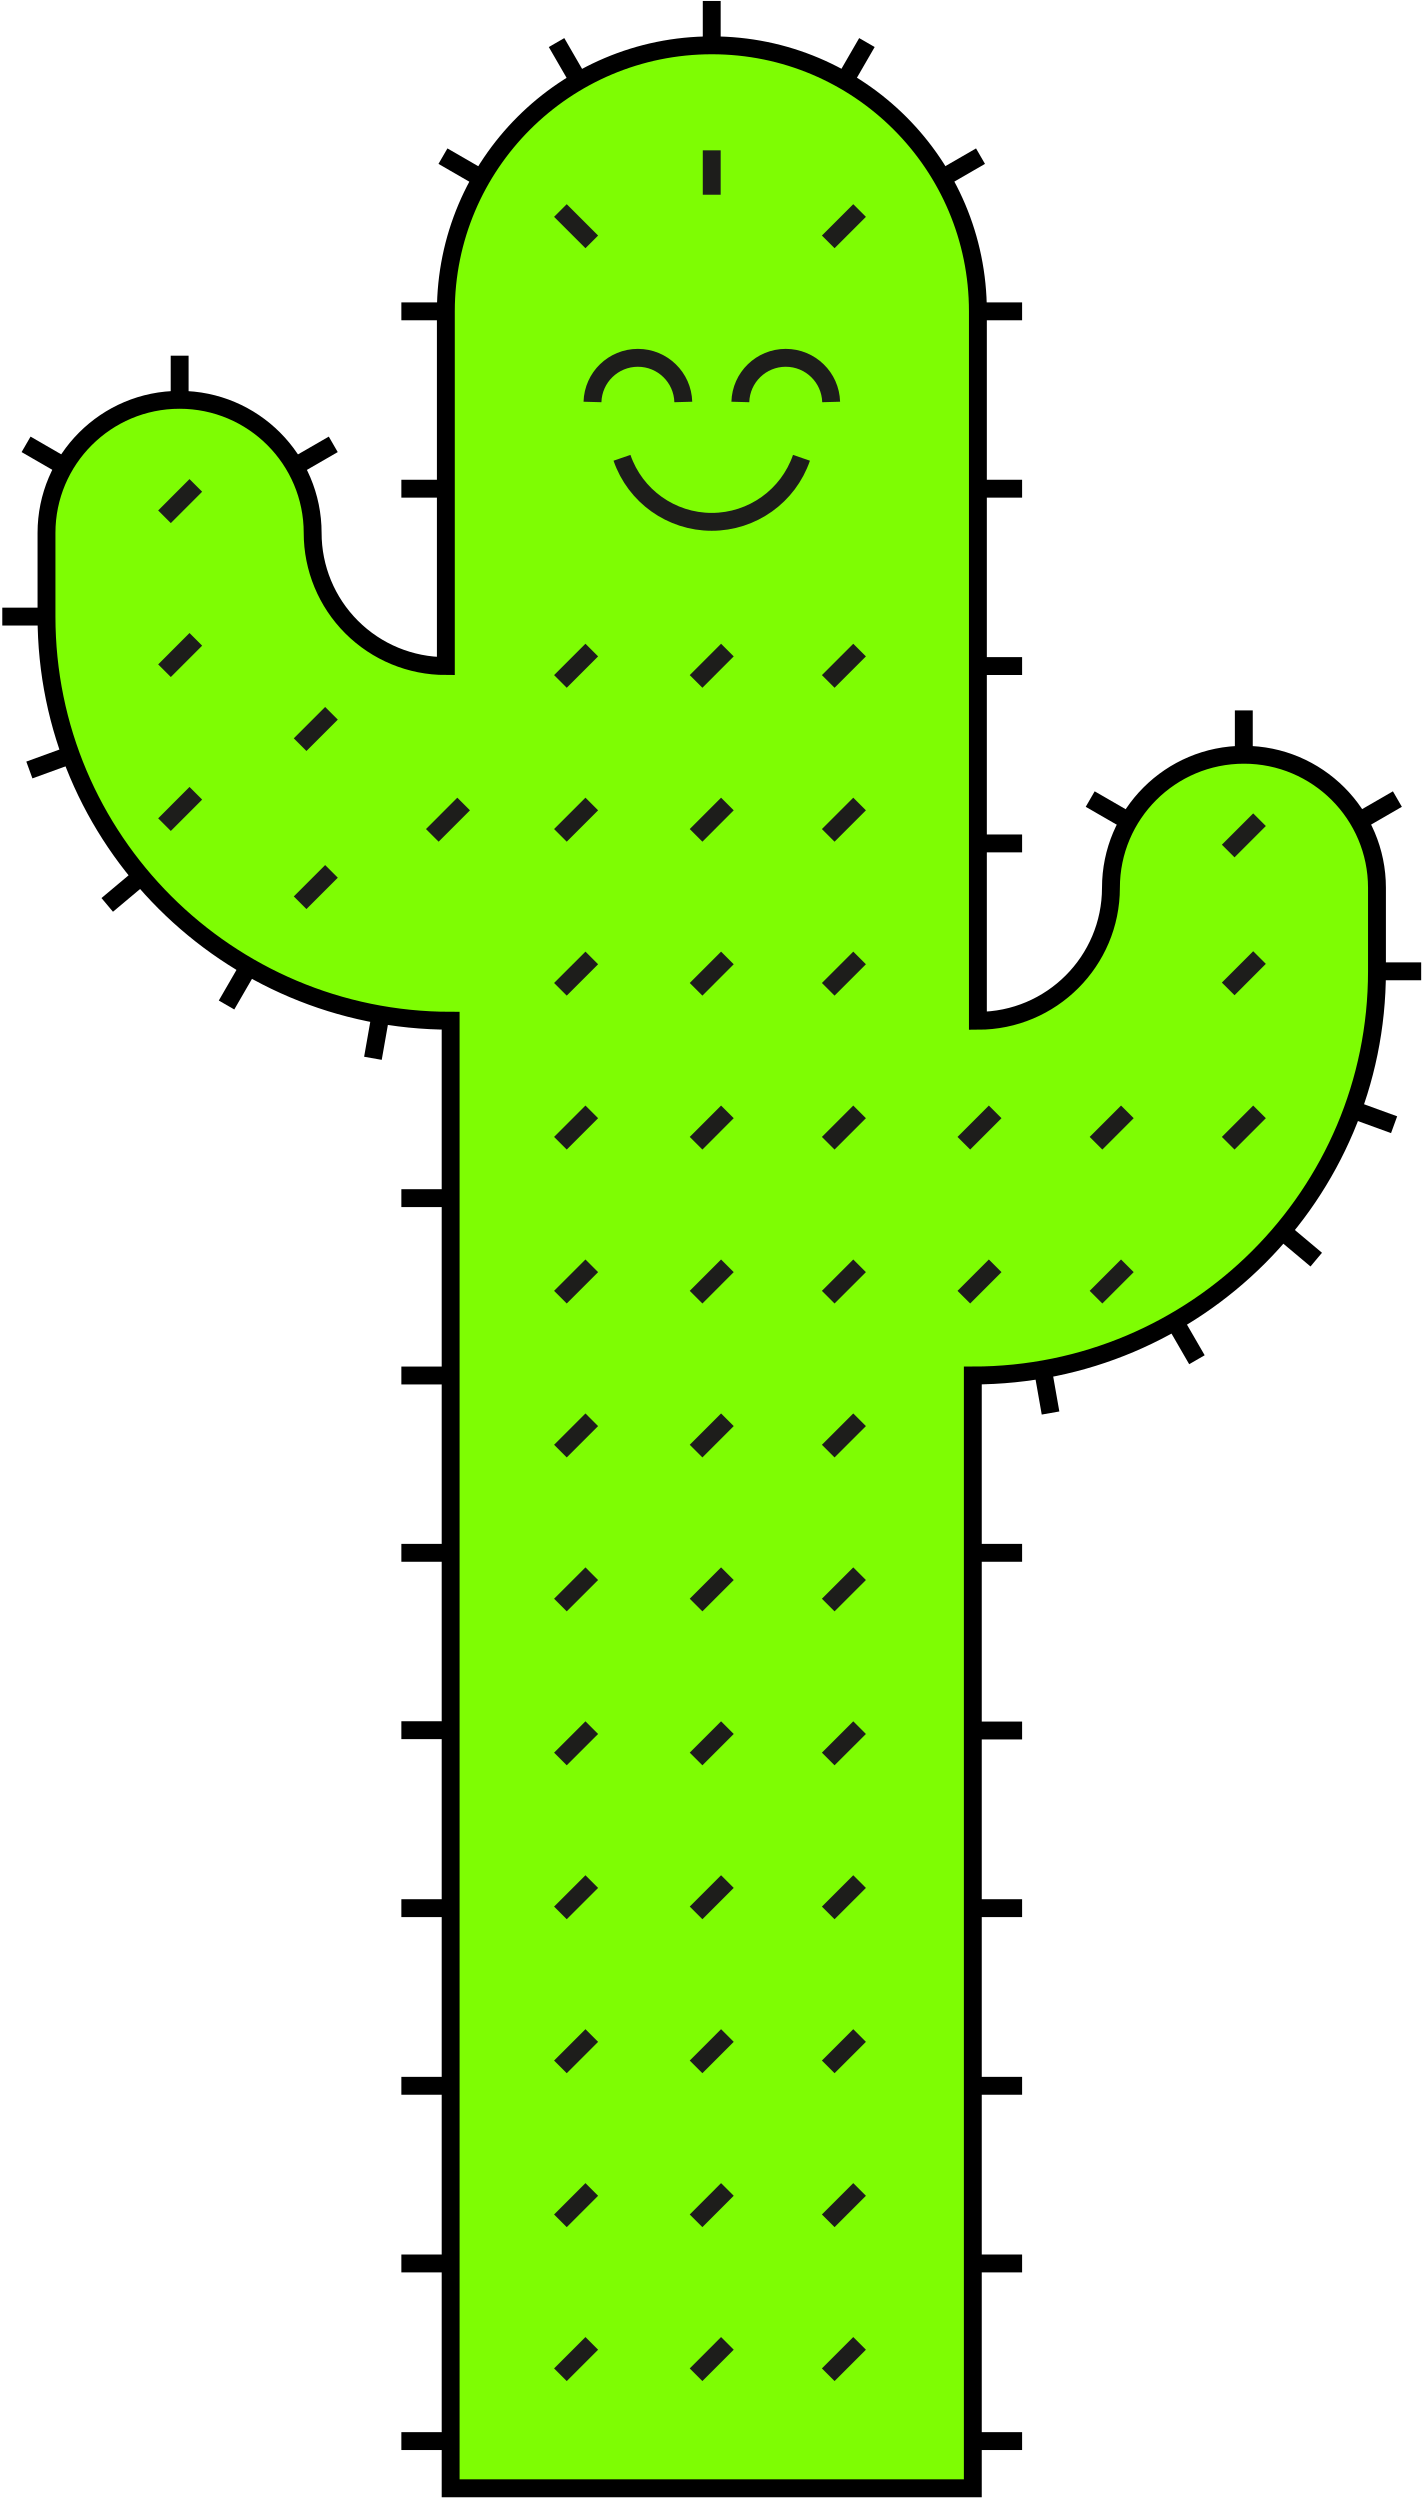
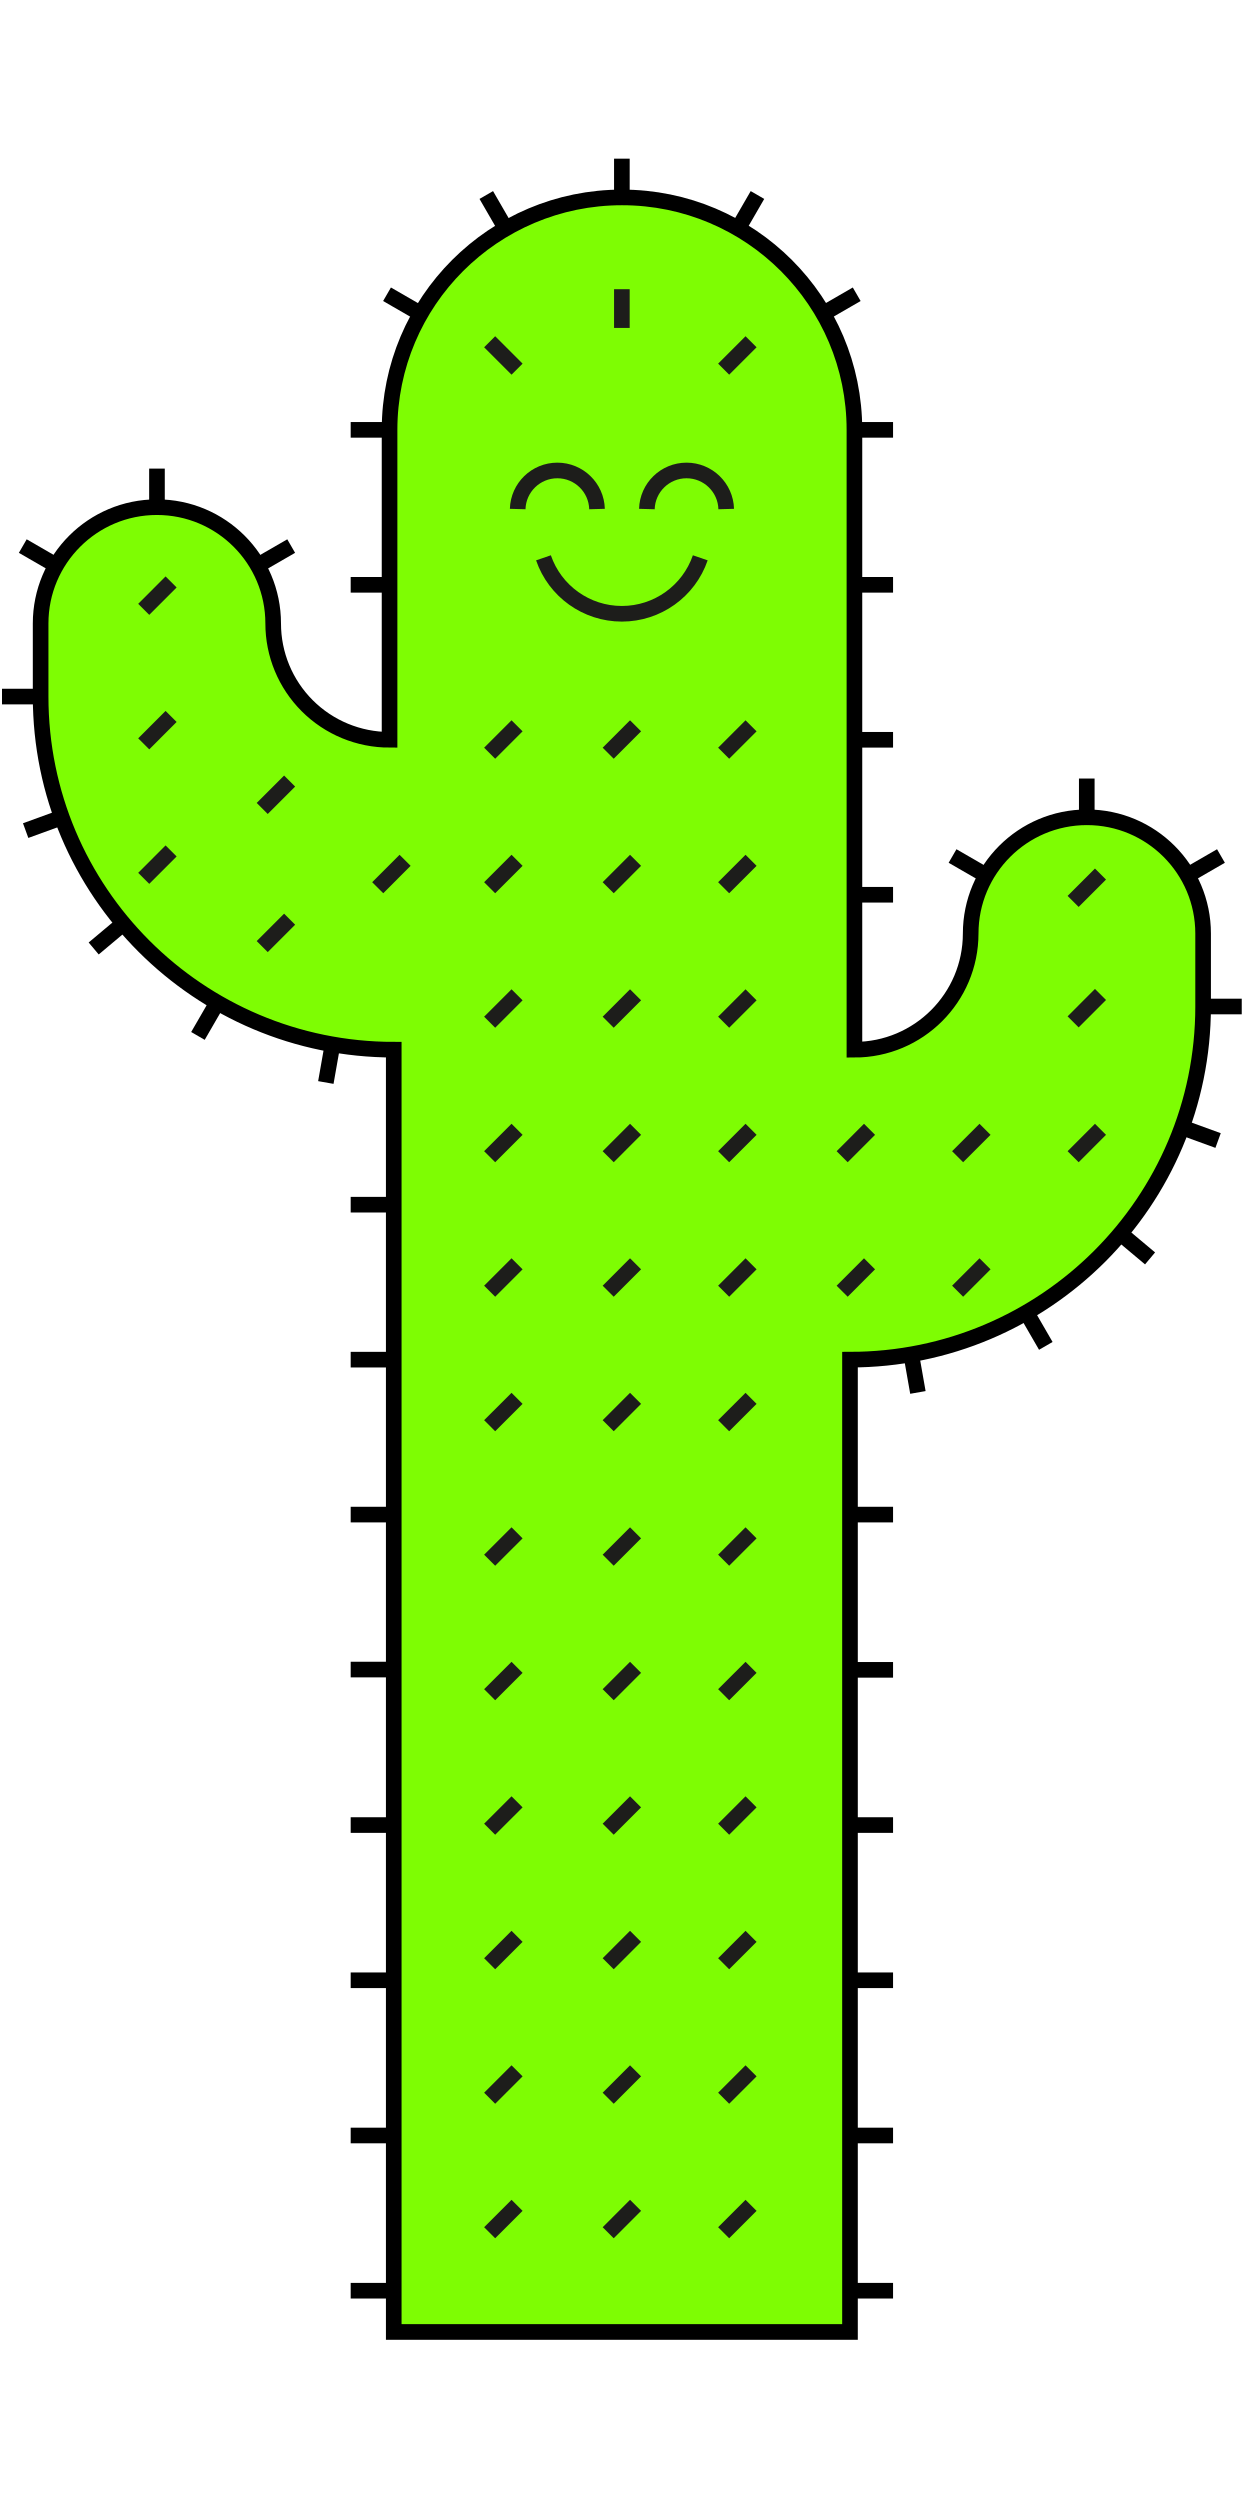
- <svg xmlns="http://www.w3.org/2000/svg" width="398px" height="699px" viewBox="0 0 398 699" version="1.1">
+ <svg xmlns="http://www.w3.org/2000/svg" width="298px" height="599px" viewBox="0 0 398 699" version="1.1">
  <defs />
  <g id="Page-1" stroke="none" stroke-width="1" fill="none" fill-rule="evenodd">
    <g id="FriendlyCacti_Elephant" stroke-width="5">
      <path d="M272,695.73 L272,384.59 C334.408,384.59 385,333.998 385,271.59 L385,248.22 C385,227.681 368.349,211.03 347.81,211.03 C327.271,211.03 310.62,227.681 310.62,248.22 C310.614,268.761 293.961,285.41 273.42,285.41 L273.42,87.05 C273.42,45.971 240.119,12.67 199.04,12.67 C157.961,12.67 124.66,45.971 124.66,87.05 L124.66,186.23 C114.782,186.241 105.305,182.322 98.319,175.338 C91.333,168.354 87.412,158.878 87.42,149 C87.42,128.449 70.761,111.79 50.21,111.79 C29.659,111.79 13,128.449 13,149 L13,172.4 C13,234.808 63.592,285.4 126,285.4 L126,695.73 L272,695.73 Z" id="Shape" stroke="#000000" fill="#7EFD03" fill-rule="nonzero" />
      <path d="M199,12.67 L199,0.27" id="Shape" stroke="#000000" fill="#7EFD03" fill-rule="nonzero" />
      <path d="M161.81,22.63 L155.61,11.9" id="Shape" stroke="#000000" fill="#7EFD03" fill-rule="nonzero" />
      <path d="M134.58,49.86 L123.85,43.66" id="Shape" stroke="#000000" fill="#7EFD03" fill-rule="nonzero" />
      <path d="M124.62,87.05 L112.22,87.05" id="Shape" stroke="#000000" fill="#7EFD03" fill-rule="nonzero" />
      <path d="M124.62,136.64 L112.22,136.64" id="Shape" stroke="#000000" fill="#7EFD03" fill-rule="nonzero" />
      <path d="M124.62,335 L112.22,335" id="Shape" stroke="#000000" fill="#7EFD03" fill-rule="nonzero" />
      <path d="M124.62,384.59 L112.22,384.59" id="Shape" stroke="#000000" fill="#7EFD03" fill-rule="nonzero" />
      <path d="M93.18,124.24 L82.44,130.44" id="Shape" stroke="#000000" fill="#7EFD03" fill-rule="nonzero" />
      <path d="M50.23,99.45 L50.23,111.85" id="Shape" stroke="#000000" fill="#7EFD03" fill-rule="nonzero" />
      <path d="M7.29,124.24 L18.02,130.44" id="Shape" stroke="#000000" fill="#7EFD03" fill-rule="nonzero" />
      <path d="M390.71,223.42 L379.98,229.62" id="Shape" stroke="#000000" fill="#7EFD03" fill-rule="nonzero" />
      <path d="M347.77,198.63 L347.77,211.02" id="Shape" stroke="#000000" fill="#7EFD03" fill-rule="nonzero" />
      <path d="M304.82,223.42 L315.56,229.62" id="Shape" stroke="#000000" fill="#7EFD03" fill-rule="nonzero" />
      <path d="M124.62,434.17 L112.22,434.17" id="Shape" stroke="#000000" fill="#7EFD03" fill-rule="nonzero" />
      <path d="M124.62,483.76 L112.22,483.76" id="Shape" stroke="#000000" fill="#7EFD03" fill-rule="nonzero" />
      <path d="M285.78,136.64 L273.38,136.64" id="Shape" stroke="#000000" fill="#7EFD03" fill-rule="nonzero" />
      <path d="M285.78,186.23 L273.38,186.23" id="Shape" stroke="#000000" fill="#7EFD03" fill-rule="nonzero" />
      <path d="M285.78,235.82 L273.38,235.82" id="Shape" stroke="#000000" fill="#7EFD03" fill-rule="nonzero" />
      <path d="M285.78,434.17 L273.38,434.17" id="Shape" stroke="#000000" fill="#7EFD03" fill-rule="nonzero" />
      <path d="M285.78,483.85 L273.38,483.85" id="Shape" stroke="#000000" fill="#7EFD03" fill-rule="nonzero" />
      <path d="M285.78,533.52 L273.38,533.52" id="Shape" stroke="#000000" fill="#7EFD03" fill-rule="nonzero" />
      <path d="M285.78,583.19 L273.38,583.19" id="Shape" stroke="#000000" fill="#7EFD03" fill-rule="nonzero" />
      <path d="M285.78,632.86 L273.38,632.86" id="Shape" stroke="#000000" fill="#7EFD03" fill-rule="nonzero" />
      <path d="M285.78,682.53 L273.38,682.53" id="Shape" stroke="#000000" fill="#7EFD03" fill-rule="nonzero" />
      <path d="M124.62,533.52 L112.22,533.52" id="Shape" stroke="#000000" fill="#7EFD03" fill-rule="nonzero" />
      <path d="M124.62,583.19 L112.22,583.19" id="Shape" stroke="#000000" fill="#7EFD03" fill-rule="nonzero" />
      <path d="M124.62,632.86 L112.22,632.86" id="Shape" stroke="#000000" fill="#7EFD03" fill-rule="nonzero" />
      <path d="M124.62,682.53 L112.22,682.53" id="Shape" stroke="#000000" fill="#7EFD03" fill-rule="nonzero" />
      <path d="M285.78,87.05 L273.38,87.05" id="Shape" stroke="#000000" fill="#7EFD03" fill-rule="nonzero" />
      <path d="M274.15,43.66 L263.42,49.86" id="Shape" stroke="#000000" fill="#7EFD03" fill-rule="nonzero" />
      <path d="M242.39,11.9 L236.19,22.63" id="Shape" stroke="#000000" fill="#7EFD03" fill-rule="nonzero" />
      <path d="M13.04,172.4 L0.64,172.4" id="Shape" stroke="#000000" fill="#7EFD03" fill-rule="nonzero" />
      <path d="M19.86,211.05 L8.21,215.29" id="Shape" stroke="#000000" fill="#7EFD03" fill-rule="nonzero" />
      <path d="M39.48,245.04 L29.98,253.01" id="Shape" stroke="#000000" fill="#7EFD03" fill-rule="nonzero" />
      <path d="M69.54,270.27 L63.34,281" id="Shape" stroke="#000000" fill="#7EFD03" fill-rule="nonzero" />
      <path d="M106.42,283.69 L104.27,295.9" id="Shape" stroke="#000000" fill="#7EFD03" fill-rule="nonzero" />
      <path d="M384.96,271.58 L397.36,271.58" id="Shape" stroke="#000000" fill="#7EFD03" fill-rule="nonzero" />
      <path d="M378.14,310.23 L389.79,314.47" id="Shape" stroke="#000000" fill="#7EFD03" fill-rule="nonzero" />
      <path d="M358.52,344.22 L368.02,352.19" id="Shape" stroke="#000000" fill="#7EFD03" fill-rule="nonzero" />
      <path d="M328.46,369.45 L334.66,380.18" id="Shape" stroke="#000000" fill="#7EFD03" fill-rule="nonzero" />
      <path d="M291.58,382.87 L293.73,395.08" id="Shape" stroke="#000000" fill="#7EFD03" fill-rule="nonzero" />
      <path d="M194.62,663.98 L203.38,655.21" id="Shape" stroke="#1D1D1B" stroke-linejoin="round" />
      <path d="M194.62,620.94 L203.38,612.17" id="Shape" stroke="#1D1D1B" stroke-linejoin="round" />
      <path d="M194.62,577.9 L203.38,569.13" id="Shape" stroke="#1D1D1B" stroke-linejoin="round" />
      <path d="M194.62,534.85 L203.38,526.09" id="Shape" stroke="#1D1D1B" stroke-linejoin="round" />
      <path d="M194.62,491.81 L203.38,483.05" id="Shape" stroke="#1D1D1B" stroke-linejoin="round" />
      <path d="M194.62,448.77 L203.38,440.01" id="Shape" stroke="#1D1D1B" stroke-linejoin="round" />
      <path d="M194.62,405.73 L203.38,396.97" id="Shape" stroke="#1D1D1B" stroke-linejoin="round" />
      <path d="M194.62,362.69 L203.38,353.92" id="Shape" stroke="#1D1D1B" stroke-linejoin="round" />
      <path d="M194.62,319.65 L203.38,310.88" id="Shape" stroke="#1D1D1B" stroke-linejoin="round" />
      <path d="M194.62,276.61 L203.38,267.84" id="Shape" stroke="#1D1D1B" stroke-linejoin="round" />
      <path d="M194.62,233.57 L203.38,224.8" id="Shape" stroke="#1D1D1B" stroke-linejoin="round" />
      <path d="M194.62,190.53 L203.38,181.76" id="Shape" stroke="#1D1D1B" stroke-linejoin="round" />
      <path d="M231.57,663.98 L240.34,655.21" id="Shape" stroke="#1D1D1B" stroke-linejoin="round" />
      <path d="M231.57,620.94 L240.34,612.17" id="Shape" stroke="#1D1D1B" stroke-linejoin="round" />
      <path d="M231.57,577.9 L240.34,569.13" id="Shape" stroke="#1D1D1B" stroke-linejoin="round" />
      <path d="M231.57,534.85 L240.34,526.09" id="Shape" stroke="#1D1D1B" stroke-linejoin="round" />
      <path d="M231.57,491.81 L240.34,483.05" id="Shape" stroke="#1D1D1B" stroke-linejoin="round" />
      <path d="M231.57,448.77 L240.34,440.01" id="Shape" stroke="#1D1D1B" stroke-linejoin="round" />
      <path d="M231.57,405.73 L240.34,396.97" id="Shape" stroke="#1D1D1B" stroke-linejoin="round" />
      <path d="M231.57,362.69 L240.34,353.92" id="Shape" stroke="#1D1D1B" stroke-linejoin="round" />
      <path d="M269.49,362.69 L278.25,353.92" id="Shape" stroke="#1D1D1B" stroke-linejoin="round" />
      <path d="M306.44,362.69 L315.21,353.92" id="Shape" stroke="#1D1D1B" stroke-linejoin="round" />
      <path d="M231.57,319.65 L240.34,310.88" id="Shape" stroke="#1D1D1B" stroke-linejoin="round" />
      <path d="M231.57,276.61 L240.34,267.84" id="Shape" stroke="#1D1D1B" stroke-linejoin="round" />
      <path d="M231.57,233.57 L240.34,224.8" id="Shape" stroke="#1D1D1B" stroke-linejoin="round" />
      <path d="M231.57,190.53 L240.34,181.76" id="Shape" stroke="#1D1D1B" stroke-linejoin="round" />
      <path d="M156.69,663.98 L165.46,655.21" id="Shape" stroke="#1D1D1B" stroke-linejoin="round" />
      <path d="M156.69,620.94 L165.46,612.17" id="Shape" stroke="#1D1D1B" stroke-linejoin="round" />
      <path d="M156.69,577.9 L165.46,569.13" id="Shape" stroke="#1D1D1B" stroke-linejoin="round" />
      <path d="M156.69,534.85 L165.46,526.09" id="Shape" stroke="#1D1D1B" stroke-linejoin="round" />
      <path d="M156.69,491.81 L165.46,483.05" id="Shape" stroke="#1D1D1B" stroke-linejoin="round" />
      <path d="M156.69,448.77 L165.46,440.01" id="Shape" stroke="#1D1D1B" stroke-linejoin="round" />
      <path d="M156.69,405.73 L165.46,396.97" id="Shape" stroke="#1D1D1B" stroke-linejoin="round" />
      <path d="M156.69,362.69 L165.46,353.92" id="Shape" stroke="#1D1D1B" stroke-linejoin="round" />
      <path d="M156.69,319.65 L165.46,310.88" id="Shape" stroke="#1D1D1B" stroke-linejoin="round" />
      <path d="M269.49,319.65 L278.25,310.88" id="Shape" stroke="#1D1D1B" stroke-linejoin="round" />
      <path d="M306.44,319.65 L315.21,310.88" id="Shape" stroke="#1D1D1B" stroke-linejoin="round" />
      <path d="M343.4,319.65 L352.16,310.88" id="Shape" stroke="#1D1D1B" stroke-linejoin="round" />
      <path d="M343.4,276.5 L352.16,267.73" id="Shape" stroke="#1D1D1B" stroke-linejoin="round" />
      <path d="M343.4,237.95 L352.16,229.19" id="Shape" stroke="#1D1D1B" stroke-linejoin="round" />
      <path d="M156.69,276.61 L165.46,267.84" id="Shape" stroke="#1D1D1B" stroke-linejoin="round" />
      <path d="M156.69,233.57 L165.46,224.8" id="Shape" stroke="#1D1D1B" stroke-linejoin="round" />
      <path d="M83.91,208.21 L92.68,199.44" id="Shape" stroke="#1D1D1B" stroke-linejoin="round" />
      <path d="M83.91,252.41 L92.68,243.64" id="Shape" stroke="#1D1D1B" stroke-linejoin="round" />
      <path d="M120.87,233.57 L129.63,224.8" id="Shape" stroke="#1D1D1B" stroke-linejoin="round" />
      <path d="M45.99,230.57 L54.75,221.8" id="Shape" stroke="#1D1D1B" stroke-linejoin="round" />
      <path d="M45.99,187.53 L54.75,178.76" id="Shape" stroke="#1D1D1B" stroke-linejoin="round" />
      <path d="M45.99,144.49 L54.75,135.72" id="Shape" stroke="#1D1D1B" stroke-linejoin="round" />
      <path d="M156.69,190.53 L165.46,181.76" id="Shape" stroke="#1D1D1B" stroke-linejoin="round" />
      <path d="M199,54.44 L199,42.04" id="Shape" stroke="#1D1D1B" stroke-linejoin="round" />
      <path d="M231.57,67.63 L240.34,58.86" id="Shape" stroke="#1D1D1B" stroke-linejoin="round" />
      <path d="M165.46,67.63 L156.69,58.86" id="Shape" stroke="#1D1D1B" stroke-linejoin="round" />
      <path d="M173.91,128 C177.592,138.714 187.671,145.908 199,145.908 C210.329,145.908 220.408,138.714 224.09,128" id="Shape" stroke="#1D1D1B" stroke-linejoin="round" />
      <path d="M165.66,112.39 C165.853,105.517 171.48,100.046 178.355,100.046 C185.23,100.046 190.857,105.517 191.05,112.39" id="Shape" stroke="#1D1D1B" stroke-linejoin="round" />
      <path d="M207,112.39 C207.193,105.517 212.82,100.046 219.695,100.046 C226.57,100.046 232.197,105.517 232.39,112.39" id="Shape" stroke="#1D1D1B" stroke-linejoin="round" />
    </g>
  </g>
</svg>
